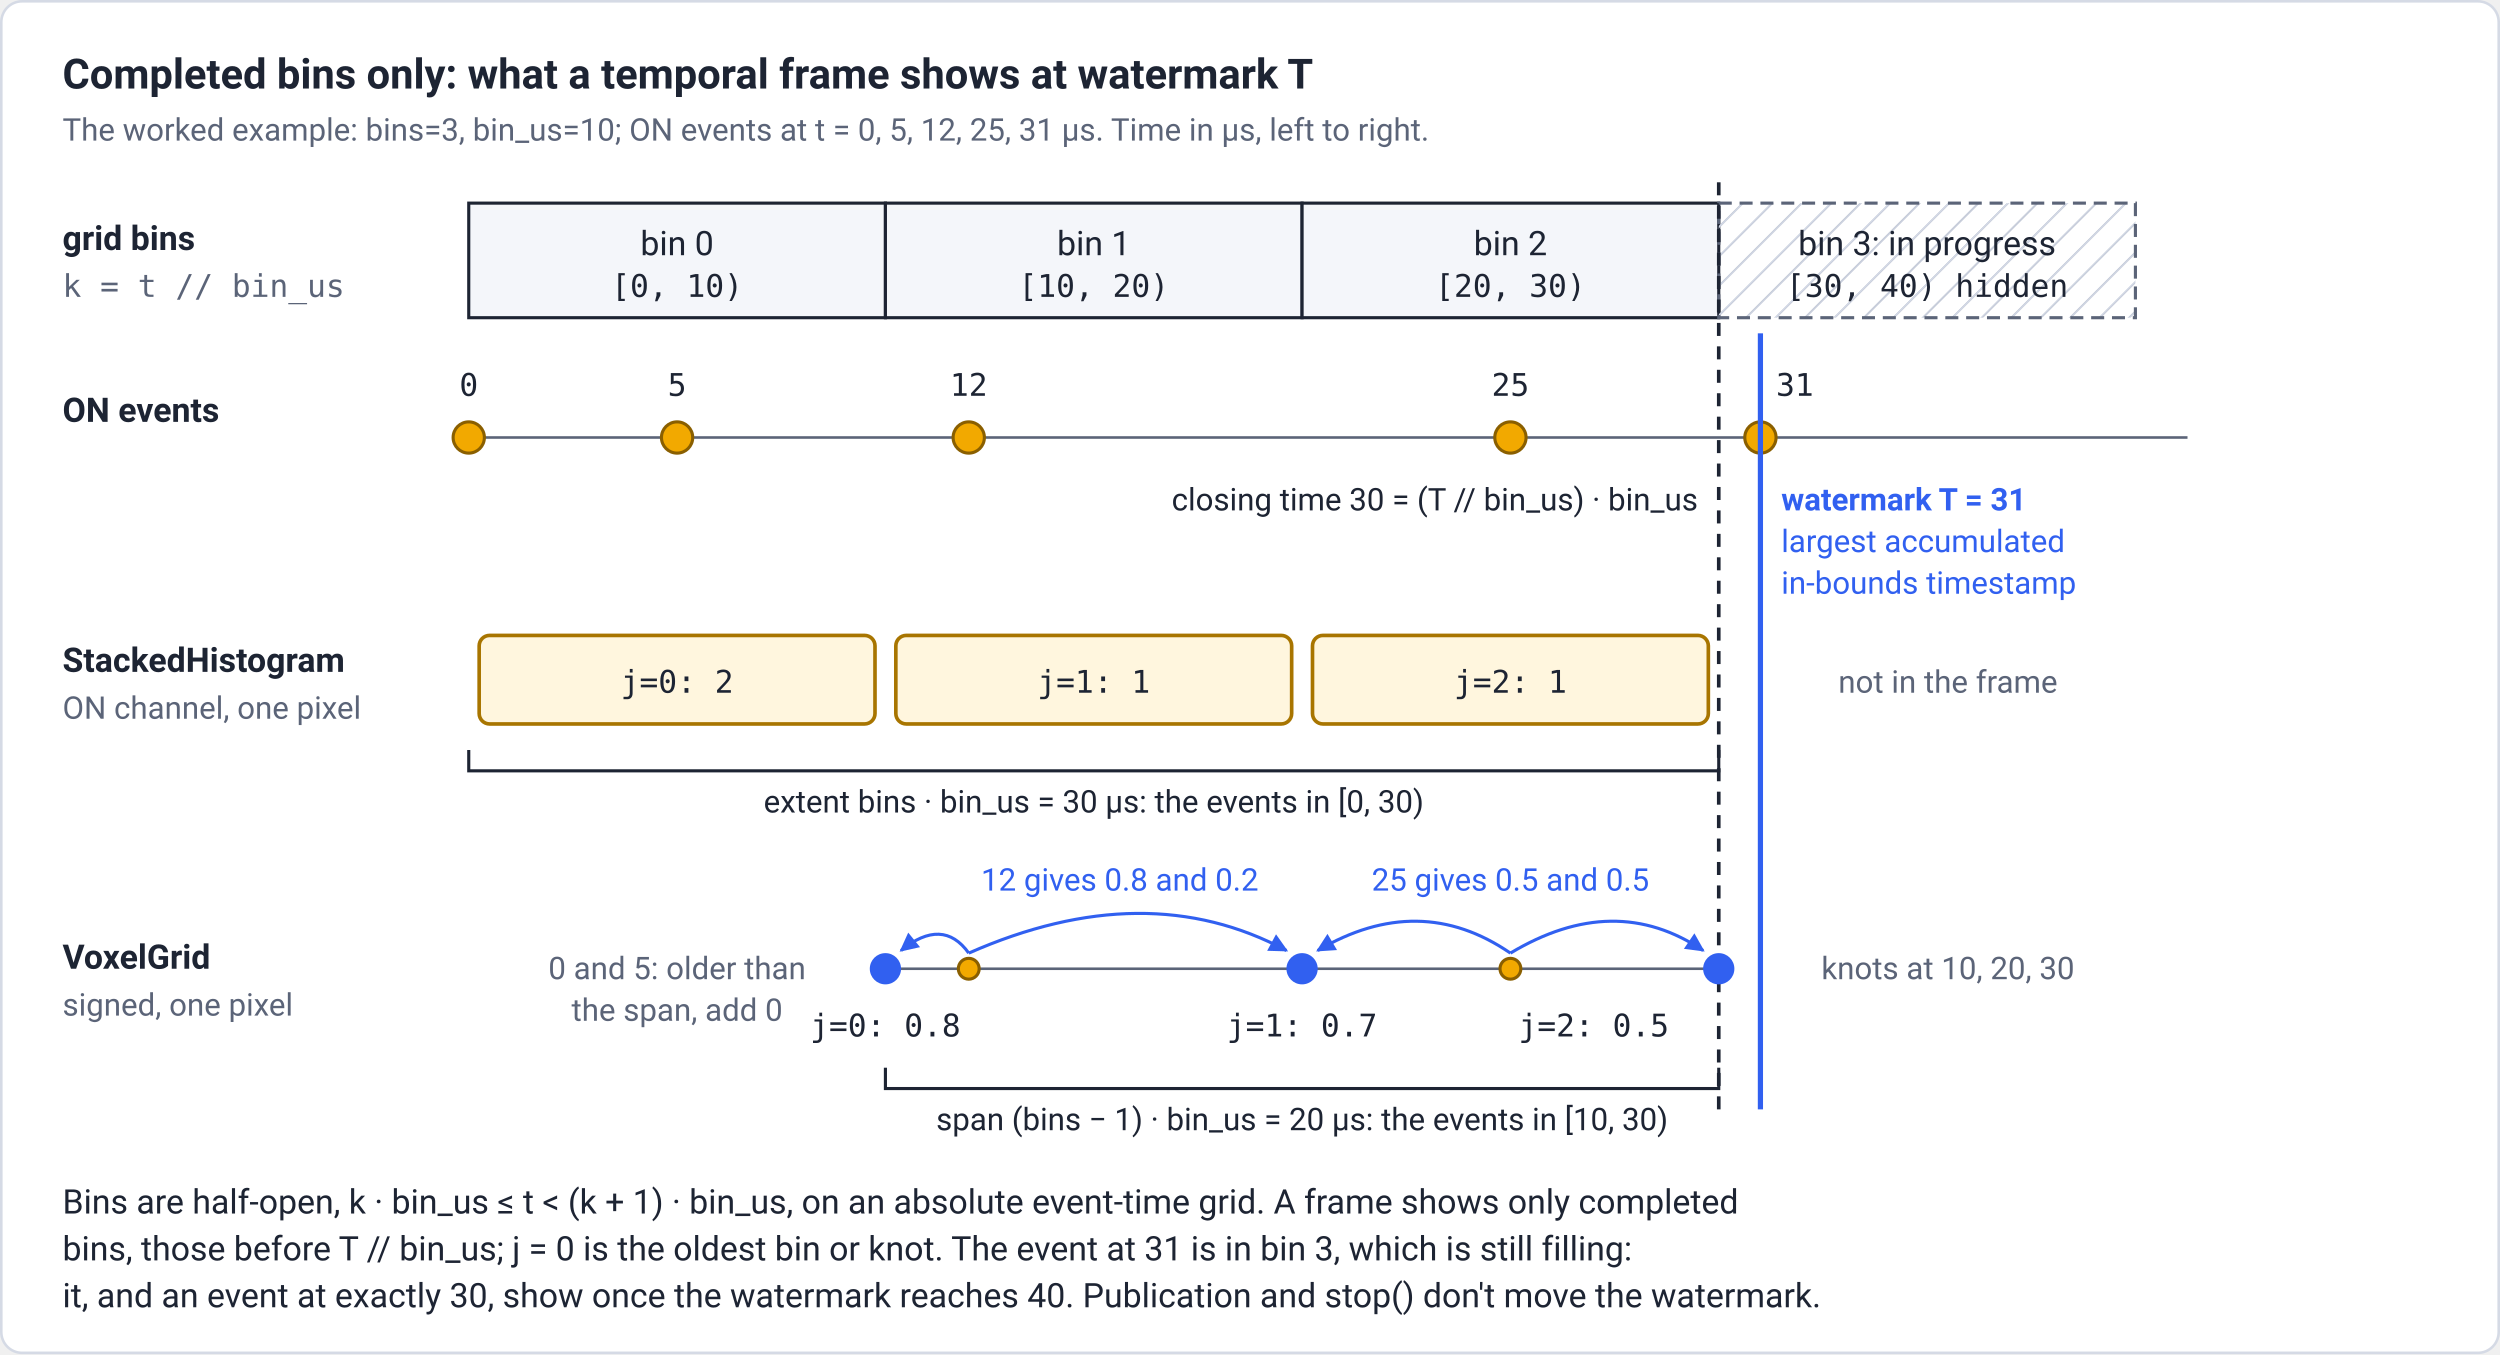
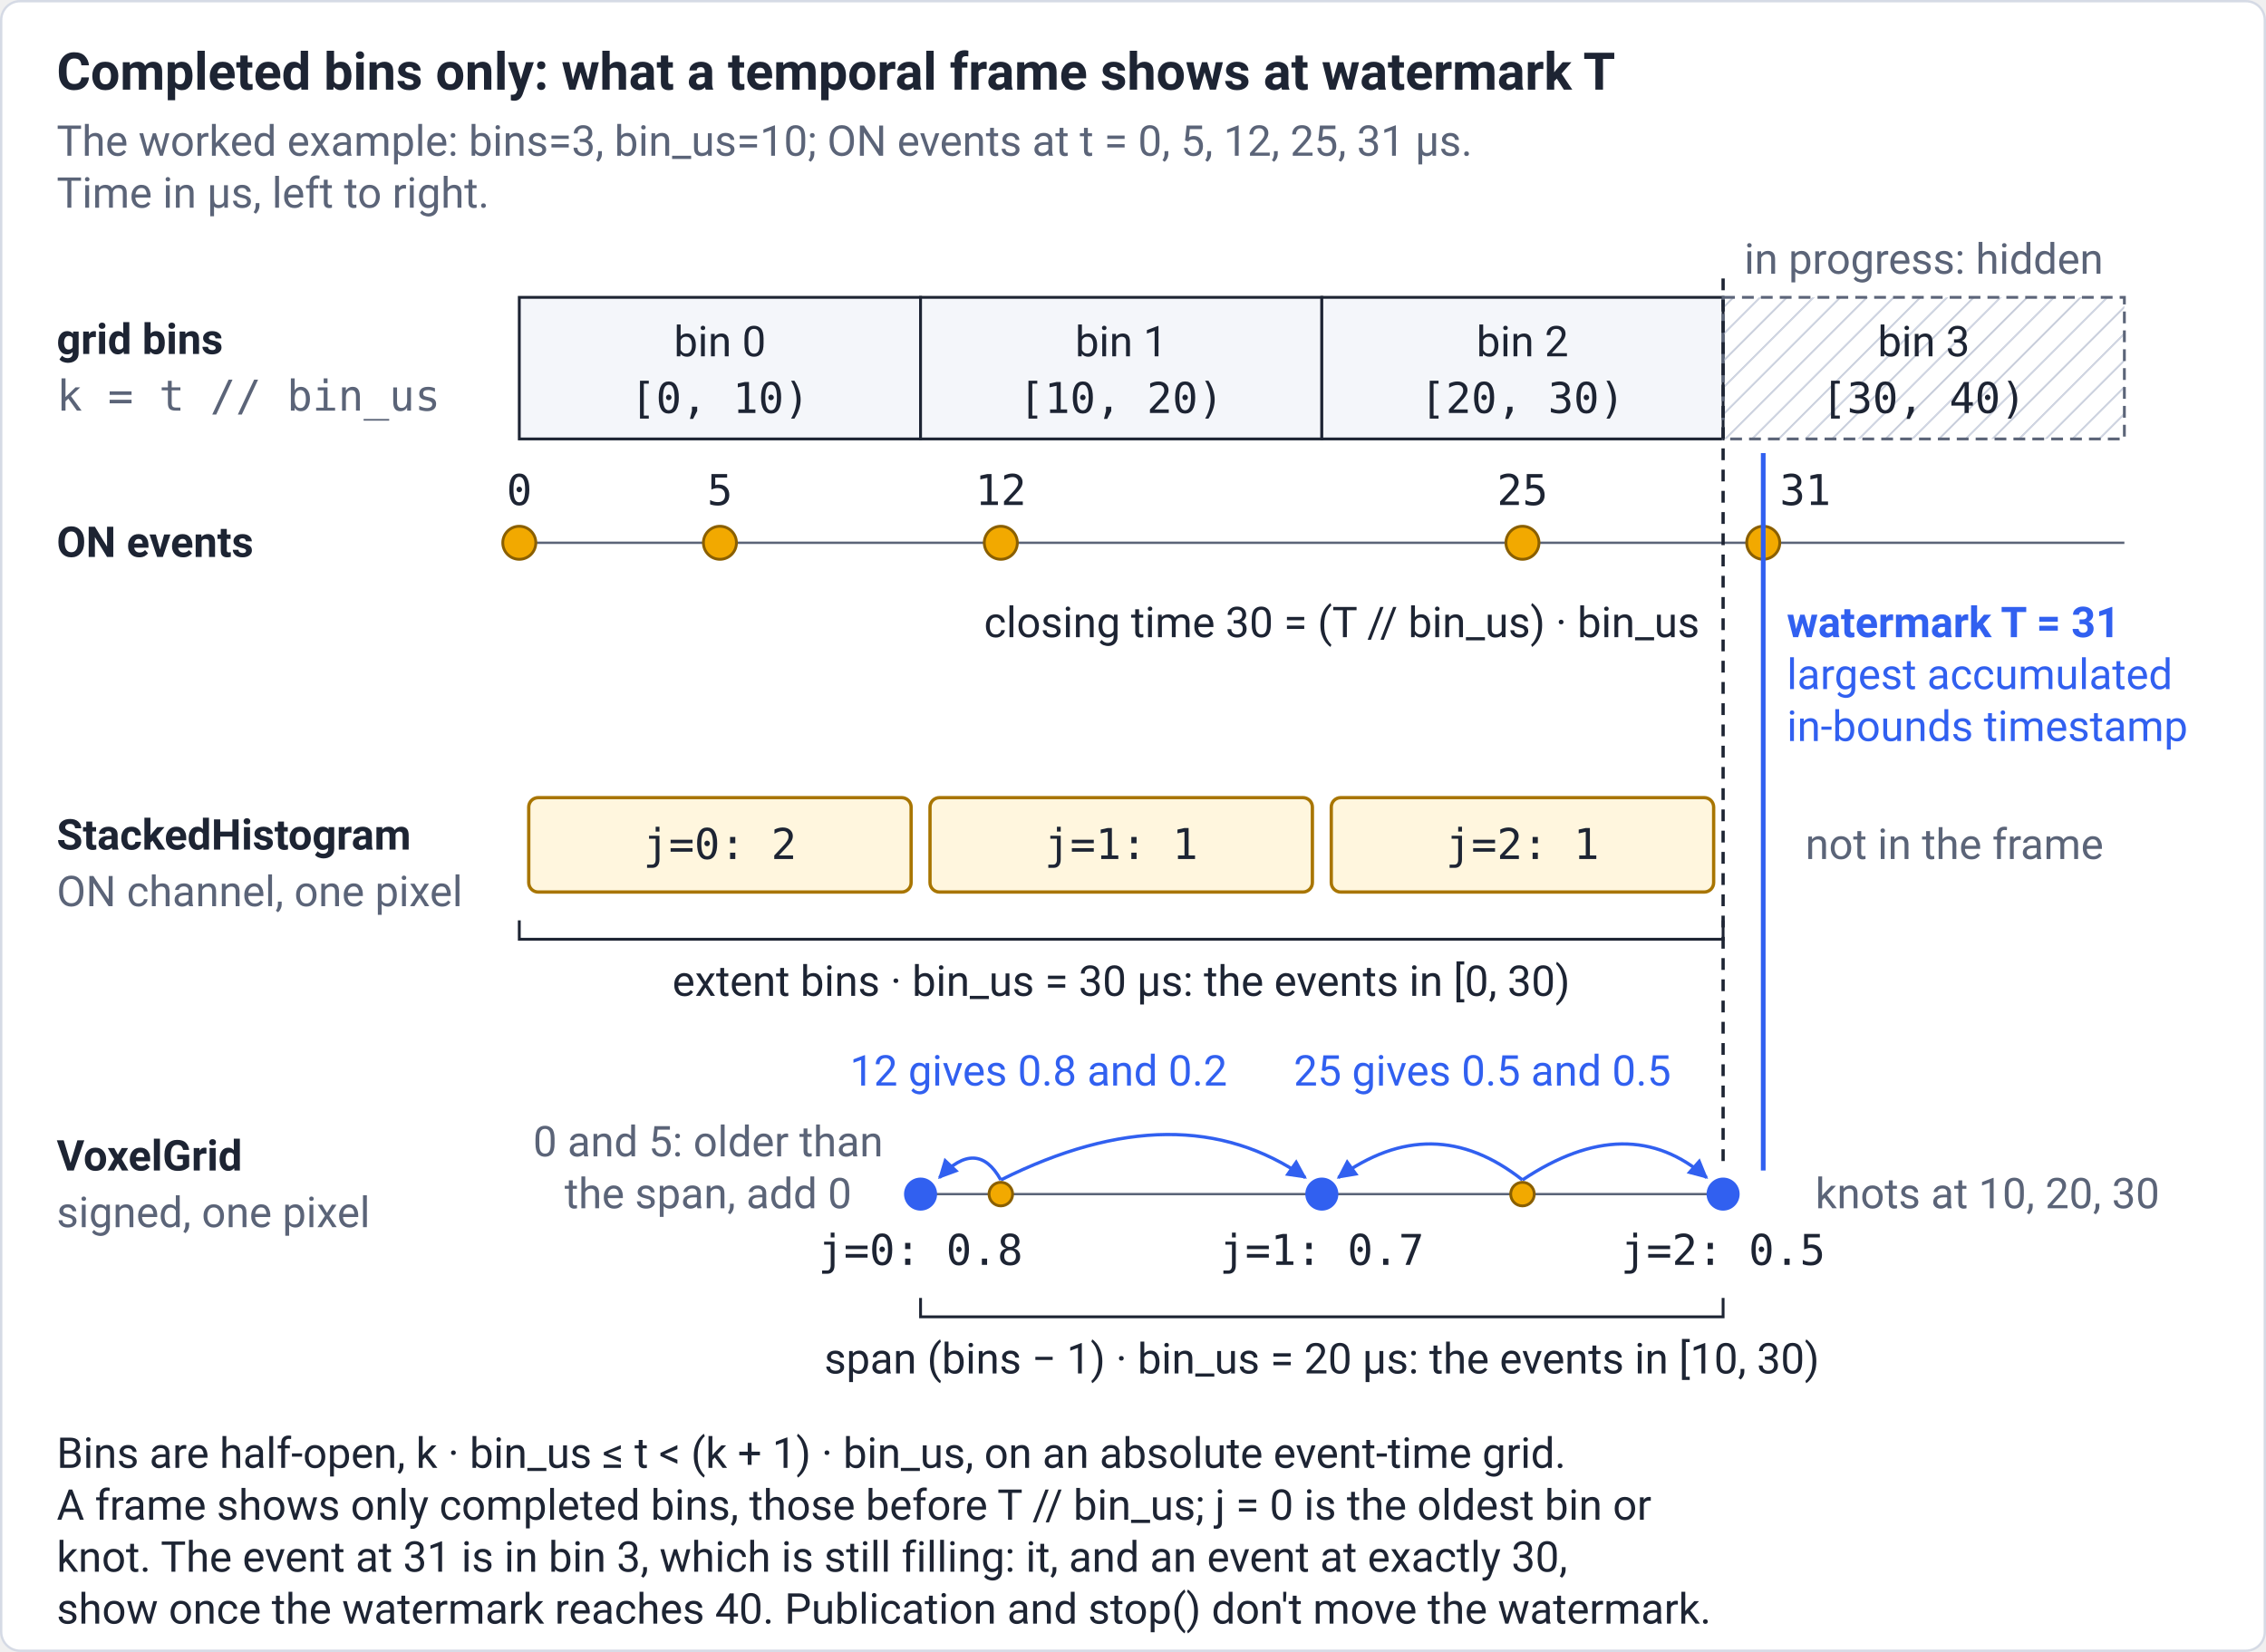
- <svg xmlns="http://www.w3.org/2000/svg" viewBox="0 0 960 520" width="960" height="520" role="img" aria-labelledby="title desc">
+ <svg xmlns="http://www.w3.org/2000/svg" viewBox="0 0 960 700" width="960" height="700" role="img" aria-labelledby="title desc">
  <style>
    .bg { fill: #FFFFFF; stroke: #D5DAE5; }
    .bin { fill: #F4F6FA; stroke: #1D2433; stroke-width: 1.2; }
    .hidden { fill: url(#hatch); stroke: #5B6478; stroke-width: 1.2; stroke-dasharray: 5 3; }
    .hatchline { stroke: #C5CBD8; stroke-width: 1.5; }
    .cell { fill: #FFF6DE; stroke: #A87500; stroke-width: 1.4; }
    .axis { stroke: #5B6478; stroke-width: 1; }
    .event { fill: #F2A900; stroke: #8A5F00; stroke-width: 1.2; }
    .knot { fill: #3160F0; }
    .wm { stroke: #3160F0; stroke-width: 2; }
    .close { stroke: #1D2433; stroke-width: 1.4; stroke-dasharray: 5 4; }
    .bracket { fill: none; stroke: #1D2433; stroke-width: 1.2; }
-     .share { fill: none; stroke: #3160F0; stroke-width: 1.2; }
+     .share { fill: none; stroke: #3160F0; stroke-width: 1.4; }
    .sharehead { fill: #3160F0; }
-     text { font-family: -apple-system, "Segoe UI", Roboto, Helvetica, Arial, sans-serif; font-size: 13px; fill: #1D2433; }
-     .title { font-size: 16px; font-weight: 600; }
+     text { font-family: -apple-system, "Segoe UI", Roboto, Helvetica, Arial, sans-serif; font-size: 18px; fill: #1D2433; }
+     .title { font-size: 22px; font-weight: 600; }
    .h { font-weight: 600; }
    .muted { fill: #5B6478; }
-     .small { font-size: 12px; }
    .accent { fill: #3160F0; }
    .on { fill: #8A5F00; }
-     .mono { font-family: ui-monospace, SFMono-Regular, Menlo, Consolas, monospace; font-size: 12px; }
+     .mono { font-family: ui-monospace, SFMono-Regular, Menlo, Consolas, monospace; }
    @media (prefers-color-scheme: dark) {
      .bg { fill: #161B26; stroke: #2E3546; }
      .bin { fill: #1F2533; stroke: #E7EBF3; }
      .hidden { stroke: #A3ABBD; }
      .hatchline { stroke: #3A4254; }
      .cell { fill: #33290F; stroke: #F2A900; }
      .axis { stroke: #A3ABBD; }
      .event { fill: #F2A900; stroke: #F2A900; }
      .knot { fill: #6A8DFF; }
      .wm { stroke: #6A8DFF; }
      .close { stroke: #E7EBF3; }
      .bracket { stroke: #E7EBF3; }
      .share { stroke: #6A8DFF; }
      .sharehead { fill: #6A8DFF; }
      text { fill: #E7EBF3; }
      .muted { fill: #A3ABBD; }
      .accent { fill: #6A8DFF; }
      .on { fill: #F2A900; }
    }
  </style>
  <defs>
    <pattern id="hatch" width="8" height="8" patternUnits="userSpaceOnUse" patternTransform="rotate(45)">
      <line class="hatchline" x1="0" y1="0" x2="0" y2="8" />
    </pattern>
    <marker id="s" viewBox="0 0 10 10" refX="9" refY="5" markerWidth="6" markerHeight="6" orient="auto-start-reverse">
      <path class="sharehead" d="M0,0 L10,5 L0,10 z" />
    </marker>
  </defs>
-   <rect class="bg" x="0.5" y="0.5" width="959" height="519" rx="8" />
-   <text class="title" x="24" y="34">Completed bins only: what a temporal frame shows at watermark T</text>
-   <text class="muted small" x="24" y="54">The worked example: bins=3, bin_us=10; ON events at t = 0, 5, 12, 25, 31 µs. Time in µs, left to right.</text>
-   <text class="h" x="24" y="96">grid bins</text>
-   <text class="mono muted" x="24" y="114">k = t // bin_us</text>
-   <rect class="bin" x="180" y="78" width="160" height="44" />
-   <rect class="bin" x="340" y="78" width="160" height="44" />
-   <rect class="bin" x="500" y="78" width="160" height="44" />
-   <rect class="hidden" x="660" y="78" width="160" height="44" />
-   <text x="260" y="98" text-anchor="middle">bin 0</text>
-   <text class="mono" x="260" y="114" text-anchor="middle">[0, 10)</text>
-   <text x="420" y="98" text-anchor="middle">bin 1</text>
-   <text class="mono" x="420" y="114" text-anchor="middle">[10, 20)</text>
-   <text x="580" y="98" text-anchor="middle">bin 2</text>
-   <text class="mono" x="580" y="114" text-anchor="middle">[20, 30)</text>
-   <text x="740" y="98" text-anchor="middle">bin 3: in progress</text>
-   <text class="mono" x="740" y="114" text-anchor="middle">[30, 40) hidden</text>
-   <text class="h" x="24" y="162">ON events</text>
-   <line class="axis" x1="180" y1="168" x2="840" y2="168" />
-   <circle class="event" cx="180" cy="168" r="6" />
-   <text class="mono" x="180" y="152" text-anchor="middle">0</text>
-   <circle class="event" cx="260" cy="168" r="6" />
-   <text class="mono" x="260" y="152" text-anchor="middle">5</text>
-   <circle class="event" cx="372" cy="168" r="6" />
-   <text class="mono" x="372" y="152" text-anchor="middle">12</text>
-   <circle class="event" cx="580" cy="168" r="6" />
-   <text class="mono" x="580" y="152" text-anchor="middle">25</text>
-   <circle class="event" cx="676" cy="168" r="6" />
-   <text class="mono" x="682" y="152">31</text>
-   <line class="close" x1="660" y1="70" x2="660" y2="426" />
-   <line class="wm" x1="676" y1="128" x2="676" y2="426" />
-   <text class="small" x="652" y="196" text-anchor="end">closing time 30 = (T // bin_us) · bin_us</text>
-   <text class="accent small h" x="684" y="196">watermark T = 31</text>
-   <text class="accent small" x="684" y="212">largest accumulated</text>
-   <text class="accent small" x="684" y="228">in-bounds timestamp</text>
-   <text class="h" x="24" y="258">StackedHistogram</text>
-   <text class="muted small" x="24" y="276">ON channel, one pixel</text>
-   <rect class="cell" x="184" y="244" width="152" height="34" rx="4" />
-   <rect class="cell" x="344" y="244" width="152" height="34" rx="4" />
-   <rect class="cell" x="504" y="244" width="152" height="34" rx="4" />
-   <text class="mono" x="260" y="266" text-anchor="middle">j=0: 2</text>
-   <text class="mono" x="420" y="266" text-anchor="middle">j=1: 1</text>
-   <text class="mono" x="580" y="266" text-anchor="middle">j=2: 1</text>
-   <text class="muted small" x="748" y="266" text-anchor="middle">not in the frame</text>
-   <path class="bracket" d="M180,288 L180,296 L660,296 L660,288" />
-   <text class="small" x="420" y="312" text-anchor="middle">extent bins · bin_us = 30 µs: the events in [0, 30)</text>
-   <text class="h" x="24" y="372">VoxelGrid</text>
-   <text class="muted small" x="24" y="390">signed, one pixel</text>
-   <text class="muted small" x="260" y="376" text-anchor="middle">0 and 5: older than</text>
-   <text class="muted small" x="260" y="392" text-anchor="middle">the span, add 0</text>
-   <line class="axis" x1="340" y1="372" x2="660" y2="372" />
-   <path class="share" d="M372,366 Q362,352 346,365" marker-end="url(#s)" />
-   <path class="share" d="M372,366 Q440,336 494,365" marker-end="url(#s)" />
-   <path class="share" d="M580,366 Q545,342 506,365" marker-end="url(#s)" />
-   <path class="share" d="M580,366 Q620,342 654,365" marker-end="url(#s)" />
-   <circle class="event" cx="372" cy="372" r="4" />
-   <circle class="event" cx="580" cy="372" r="4" />
-   <text class="accent small" x="430" y="342" text-anchor="middle">12 gives 0.8 and 0.2</text>
-   <text class="accent small" x="580" y="342" text-anchor="middle">25 gives 0.5 and 0.5</text>
-   <circle class="knot" cx="340" cy="372" r="6" />
-   <circle class="knot" cx="500" cy="372" r="6" />
-   <circle class="knot" cx="660" cy="372" r="6" />
-   <text class="mono" x="340" y="398" text-anchor="middle">j=0: 0.8</text>
-   <text class="mono" x="500" y="398" text-anchor="middle">j=1: 0.7</text>
-   <text class="mono" x="612" y="398" text-anchor="middle">j=2: 0.5</text>
-   <text class="muted small" x="748" y="376" text-anchor="middle">knots at 10, 20, 30</text>
-   <path class="bracket" d="M340,410 L340,418 L660,418 L660,410" />
-   <text class="small" x="500" y="434" text-anchor="middle">span (bins − 1) · bin_us = 20 µs: the events in [10, 30)</text>
-   <text x="24" y="466">Bins are half-open, k · bin_us ≤ t &lt; (k + 1) · bin_us, on an absolute event-time grid. A frame shows only completed</text>
-   <text x="24" y="484">bins, those before T // bin_us; j = 0 is the oldest bin or knot. The event at 31 is in bin 3, which is still filling:</text>
-   <text x="24" y="502">it, and an event at exactly 30, show once the watermark reaches 40. Publication and stop() don't move the watermark.</text>
+   <rect class="bg" x="0.5" y="0.5" width="959" height="699" rx="8" />
+   <text class="title" x="24" y="38">Completed bins only: what a temporal frame shows at watermark T</text>
+   <text class="muted" x="24" y="66">The worked example: bins=3, bin_us=10; ON events at t = 0, 5, 12, 25, 31 µs.</text>
+   <text class="muted" x="24" y="88">Time in µs, left to right.</text>
+   <text class="h" x="24" y="150">grid bins</text>
+   <text class="mono muted" x="24" y="174">k = t // bin_us</text>
+   <rect class="bin" x="220" y="126" width="170" height="60" />
+   <rect class="bin" x="390" y="126" width="170" height="60" />
+   <rect class="bin" x="560" y="126" width="170" height="60" />
+   <rect class="hidden" x="730" y="126" width="170" height="60" />
+   <text x="305" y="151" text-anchor="middle">bin 0</text>
+   <text class="mono" x="305" y="175" text-anchor="middle">[0, 10)</text>
+   <text x="475" y="151" text-anchor="middle">bin 1</text>
+   <text class="mono" x="475" y="175" text-anchor="middle">[10, 20)</text>
+   <text x="645" y="151" text-anchor="middle">bin 2</text>
+   <text class="mono" x="645" y="175" text-anchor="middle">[20, 30)</text>
+   <text x="815" y="151" text-anchor="middle">bin 3</text>
+   <text class="mono" x="815" y="175" text-anchor="middle">[30, 40)</text>
+   <text class="muted" x="815" y="116" text-anchor="middle">in progress: hidden</text>
+   <text class="h" x="24" y="236">ON events</text>
+   <line class="axis" x1="220" y1="230" x2="900" y2="230" />
+   <circle class="event" cx="220" cy="230" r="7" />
+   <text class="mono" x="220" y="214" text-anchor="middle">0</text>
+   <circle class="event" cx="305" cy="230" r="7" />
+   <text class="mono" x="305" y="214" text-anchor="middle">5</text>
+   <circle class="event" cx="424" cy="230" r="7" />
+   <text class="mono" x="424" y="214" text-anchor="middle">12</text>
+   <circle class="event" cx="645" cy="230" r="7" />
+   <text class="mono" x="645" y="214" text-anchor="middle">25</text>
+   <circle class="event" cx="747" cy="230" r="7" />
+   <text class="mono" x="754" y="214">31</text>
+   <line class="close" x1="730" y1="118" x2="730" y2="496" />
+   <line class="wm" x1="747" y1="192" x2="747" y2="496" />
+   <text x="720" y="270" text-anchor="end">closing time 30 = (T // bin_us) · bin_us</text>
+   <text class="accent h" x="757" y="270">watermark T = 31</text>
+   <text class="accent" x="757" y="292">largest accumulated</text>
+   <text class="accent" x="757" y="314">in-bounds timestamp</text>
+   <text class="h" x="24" y="360">StackedHistogram</text>
+   <text class="muted" x="24" y="384">ON channel, one pixel</text>
+   <rect class="cell" x="224" y="338" width="162" height="40" rx="4" />
+   <rect class="cell" x="394" y="338" width="162" height="40" rx="4" />
+   <rect class="cell" x="564" y="338" width="162" height="40" rx="4" />
+   <text class="mono" x="305" y="364" text-anchor="middle">j=0: 2</text>
+   <text class="mono" x="475" y="364" text-anchor="middle">j=1: 1</text>
+   <text class="mono" x="645" y="364" text-anchor="middle">j=2: 1</text>
+   <text class="muted" x="828" y="364" text-anchor="middle">not in the frame</text>
+   <path class="bracket" d="M220,390 L220,398 L730,398 L730,390" />
+   <text x="475" y="422" text-anchor="middle">extent bins · bin_us = 30 µs: the events in [0, 30)</text>
+   <text class="h" x="24" y="496">VoxelGrid</text>
+   <text class="muted" x="24" y="520">signed, one pixel</text>
+   <text class="muted" x="300" y="490" text-anchor="middle">0 and 5: older than</text>
+   <text class="muted" x="300" y="512" text-anchor="middle">the span, add 0</text>
+   <line class="axis" x1="390" y1="506" x2="730" y2="506" />
+   <path class="share" d="M424,500 Q414,482 398,499" marker-end="url(#s)" />
+   <path class="share" d="M424,500 Q500,462 553,499" marker-end="url(#s)" />
+   <path class="share" d="M645,500 Q607,470 567,499" marker-end="url(#s)" />
+   <path class="share" d="M645,500 Q690,470 723,499" marker-end="url(#s)" />
+   <circle class="event" cx="424" cy="506" r="5" />
+   <circle class="event" cx="645" cy="506" r="5" />
+   <text class="accent" x="440" y="460" text-anchor="middle">12 gives 0.8 and 0.2</text>
+   <text class="accent" x="628" y="460" text-anchor="middle">25 gives 0.5 and 0.5</text>
+   <circle class="knot" cx="390" cy="506" r="7" />
+   <circle class="knot" cx="560" cy="506" r="7" />
+   <circle class="knot" cx="730" cy="506" r="7" />
+   <text class="mono" x="390" y="536" text-anchor="middle">j=0: 0.8</text>
+   <text class="mono" x="560" y="536" text-anchor="middle">j=1: 0.7</text>
+   <text class="mono" x="730" y="536" text-anchor="middle">j=2: 0.5</text>
+   <text class="muted" x="842" y="512" text-anchor="middle">knots at 10, 20, 30</text>
+   <path class="bracket" d="M390,550 L390,558 L730,558 L730,550" />
+   <text x="560" y="582" text-anchor="middle">span (bins − 1) · bin_us = 20 µs: the events in [10, 30)</text>
+   <text x="24" y="622">Bins are half-open, k · bin_us ≤ t &lt; (k + 1) · bin_us, on an absolute event-time grid.</text>
+   <text x="24" y="644">A frame shows only completed bins, those before T // bin_us; j = 0 is the oldest bin or</text>
+   <text x="24" y="666">knot. The event at 31 is in bin 3, which is still filling: it, and an event at exactly 30,</text>
+   <text x="24" y="688">show once the watermark reaches 40. Publication and stop() don't move the watermark.</text>
</svg>
